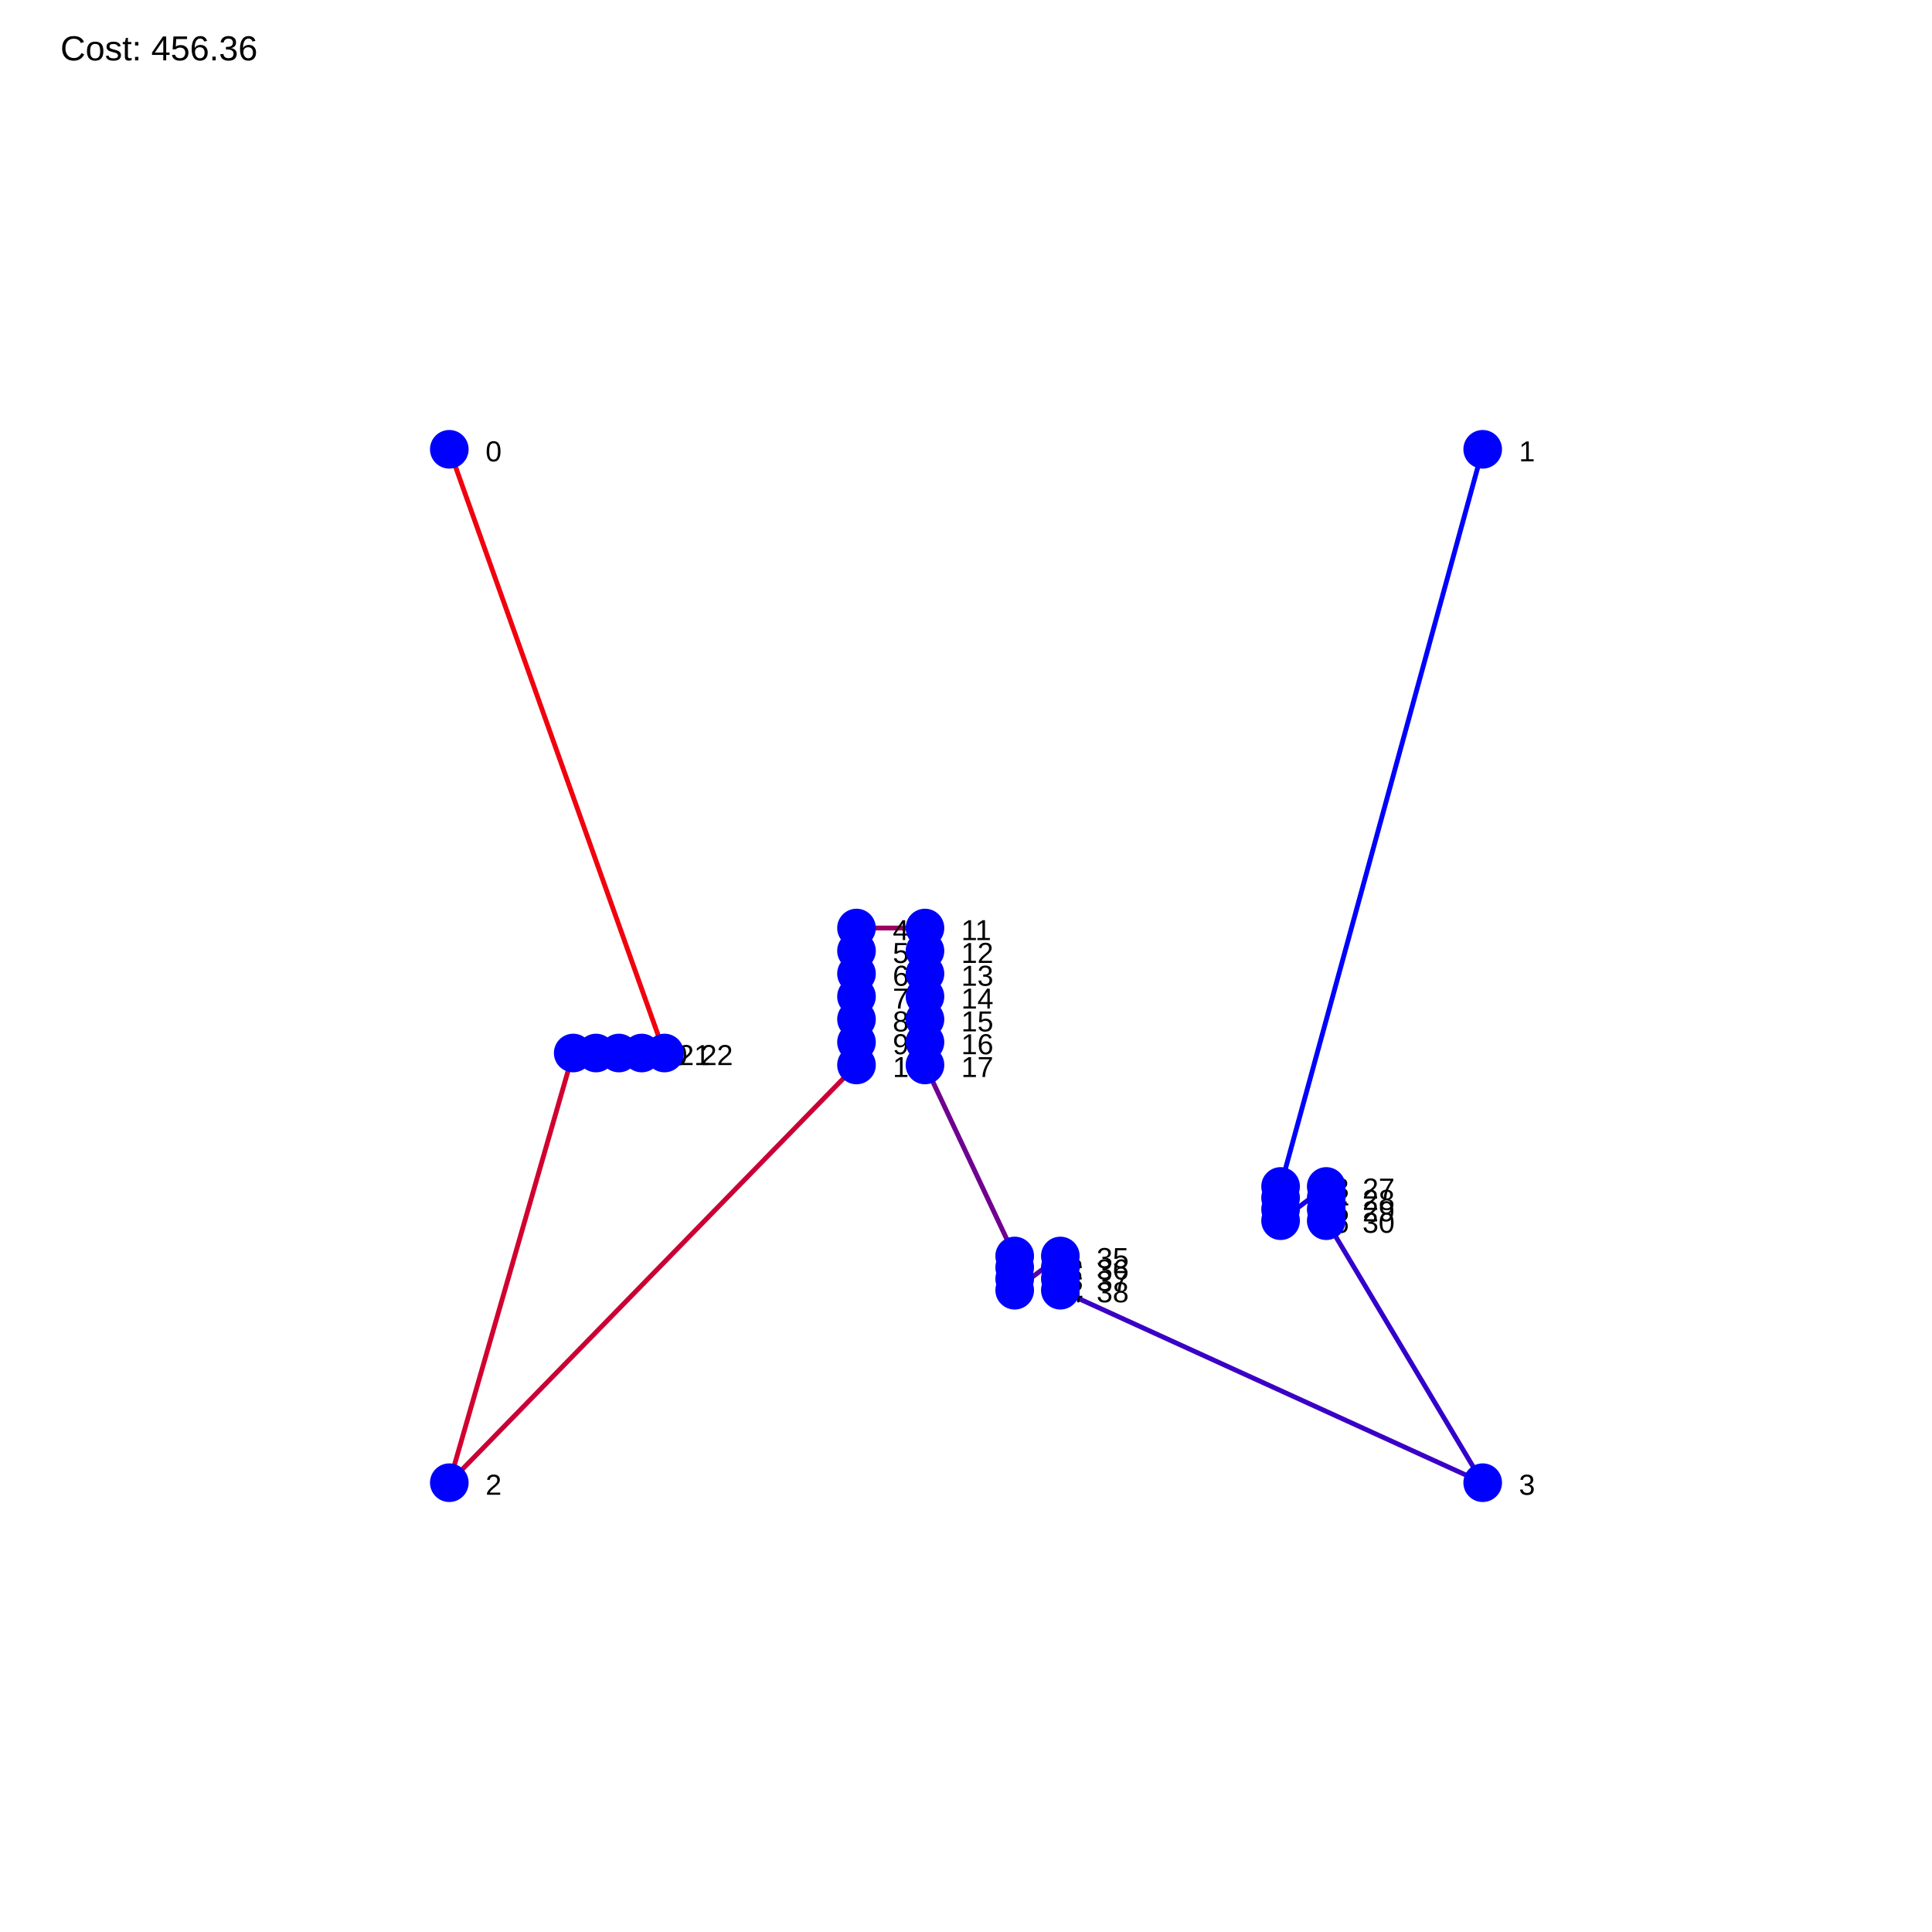
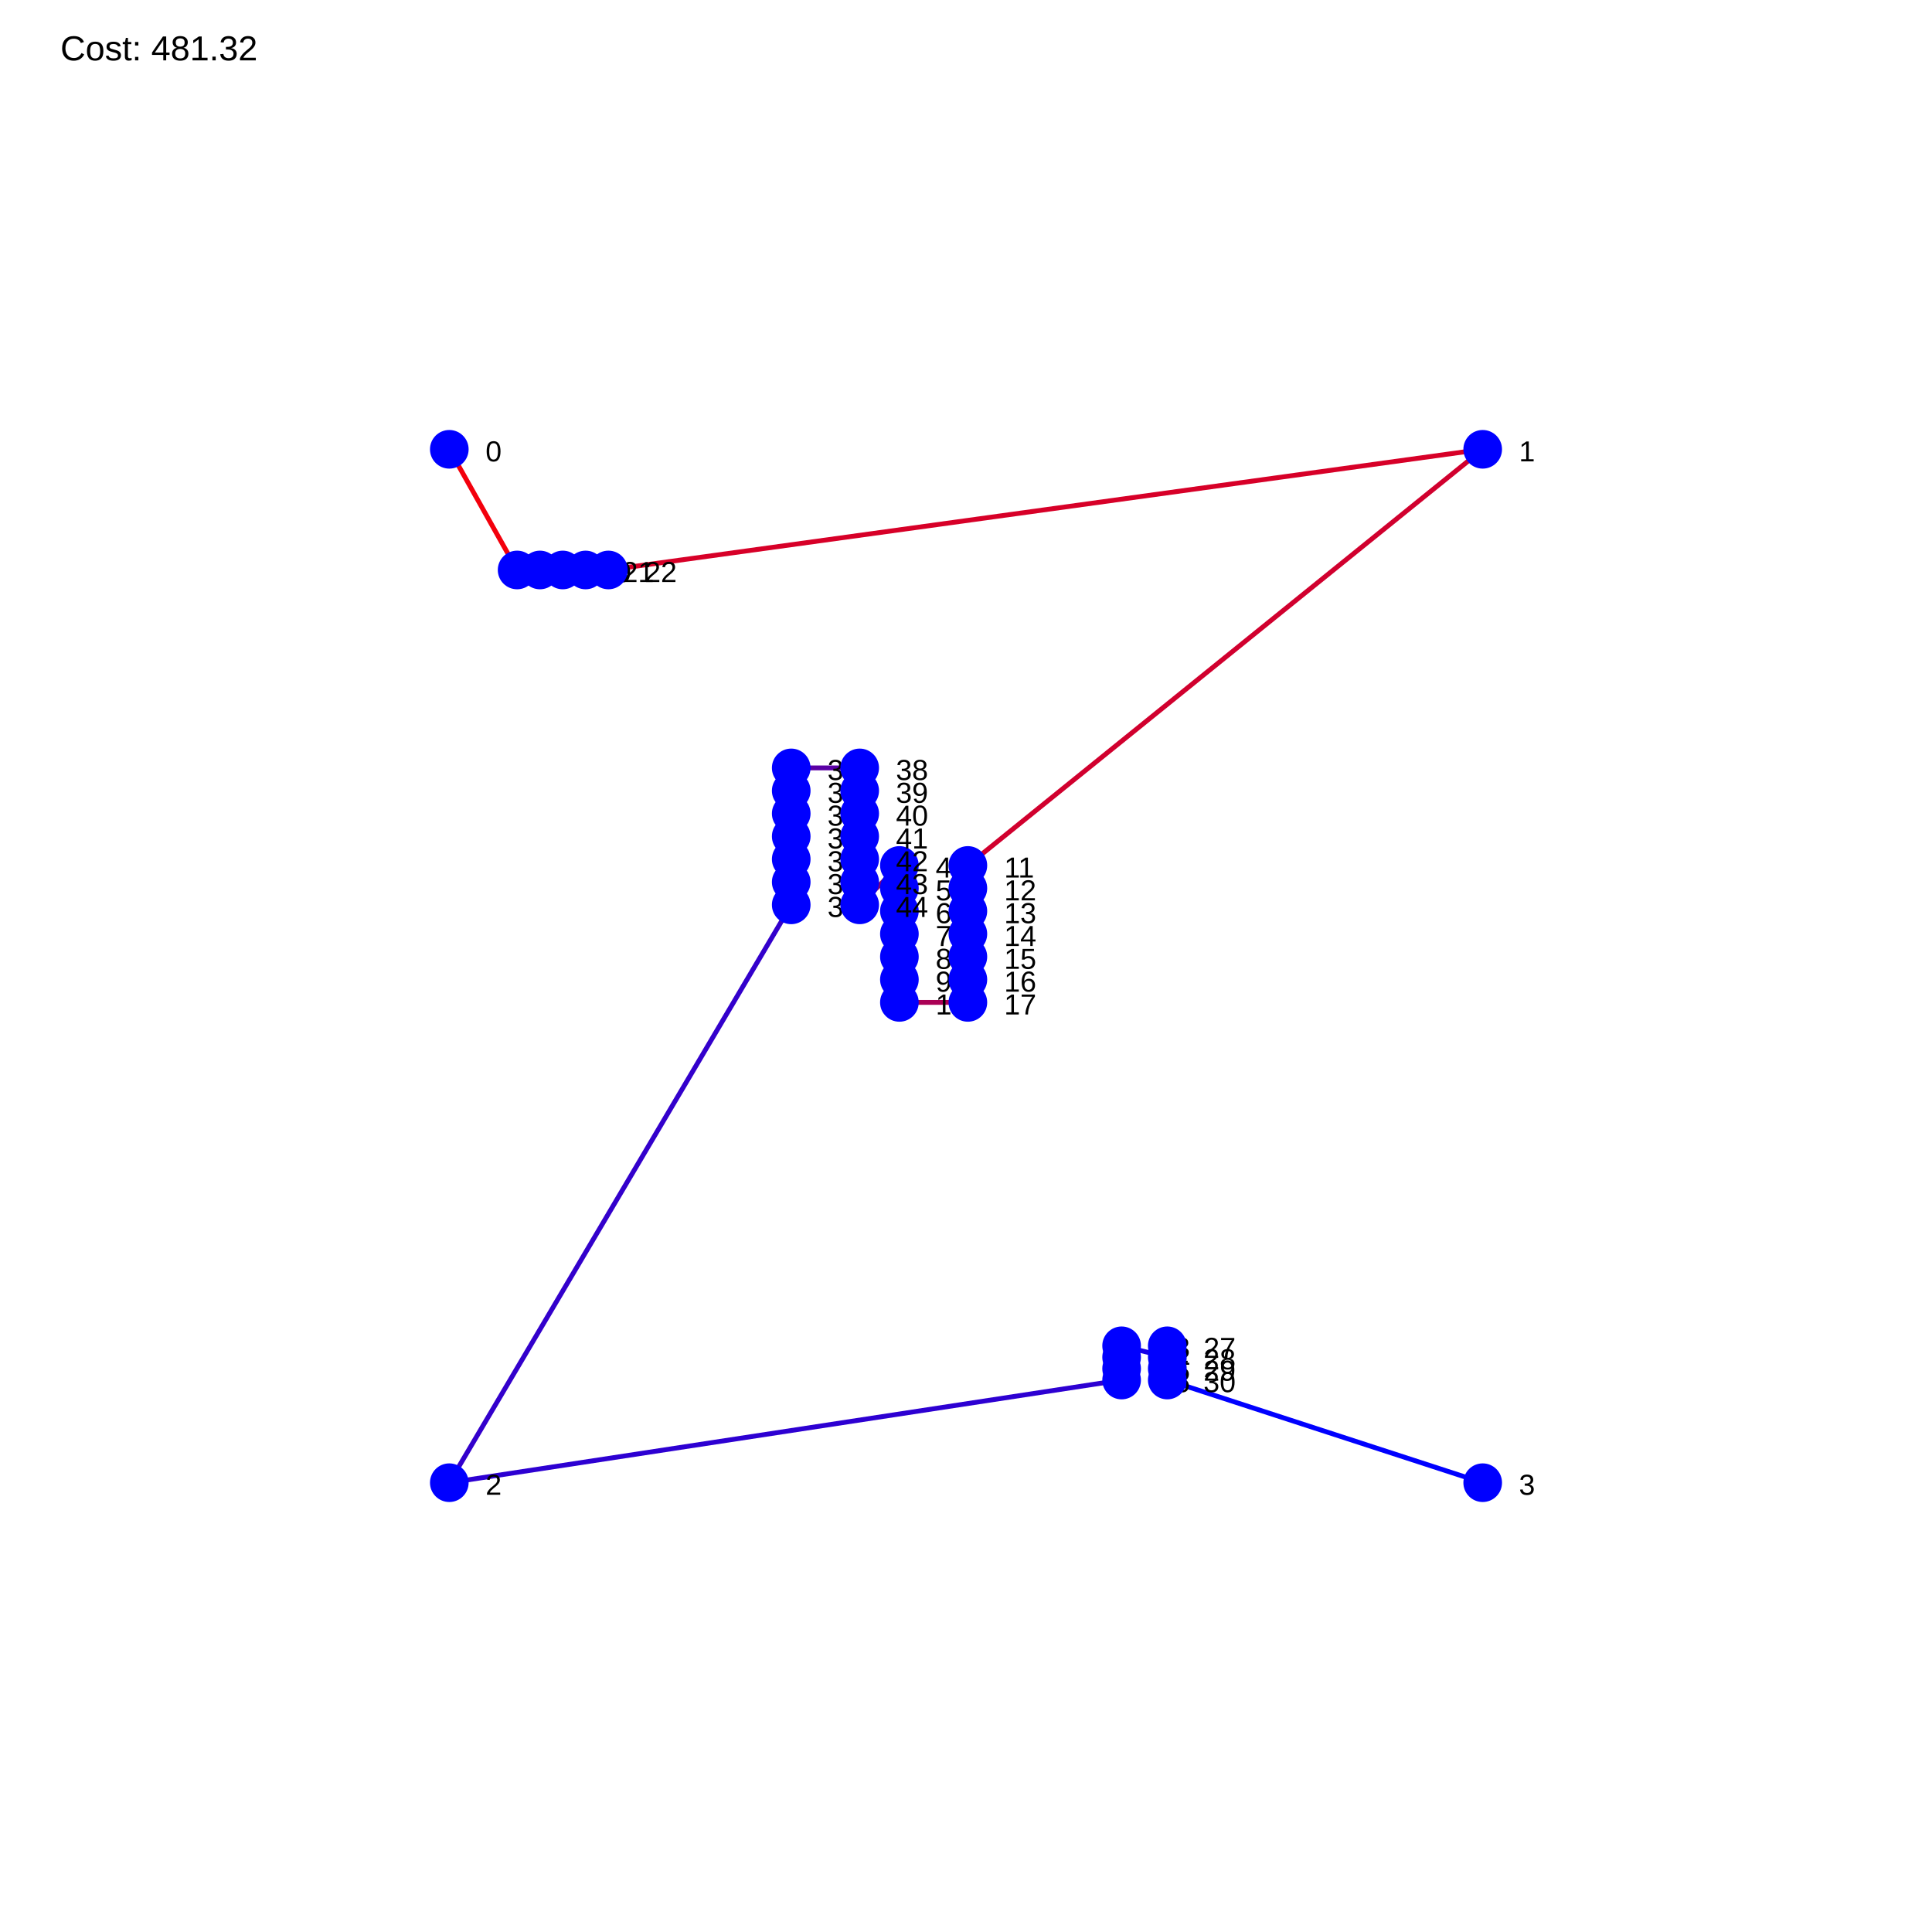
<svg xmlns="http://www.w3.org/2000/svg" width="800" height="800" viewBox="-167.442 -167.442 800 800">
  <rect x="-167.442" y="-167.442" width="800" height="800" fill="white" />
  <g>
-     <line x1="446.512" y1="18.605" x2="362.824" y2="323.846" stroke="rgb(0,0,255)" stroke-width="2" />
-     <line x1="362.824" y1="323.846" x2="362.824" y2="328.572" stroke="rgb(6,0,249)" stroke-width="2" />
-     <line x1="362.824" y1="328.572" x2="362.824" y2="333.298" stroke="rgb(13,0,242)" stroke-width="2" />
-     <line x1="362.824" y1="333.298" x2="362.824" y2="338.023" stroke="rgb(19,0,236)" stroke-width="2" />
-     <line x1="362.824" y1="338.023" x2="381.726" y2="323.846" stroke="rgb(26,0,229)" stroke-width="2" />
-     <line x1="381.726" y1="323.846" x2="381.726" y2="328.572" stroke="rgb(32,0,223)" stroke-width="2" />
-     <line x1="381.726" y1="328.572" x2="381.726" y2="333.298" stroke="rgb(39,0,216)" stroke-width="2" />
-     <line x1="381.726" y1="333.298" x2="381.726" y2="338.023" stroke="rgb(45,0,210)" stroke-width="2" />
-     <line x1="381.726" y1="338.023" x2="446.512" y2="446.512" stroke="rgb(52,0,203)" stroke-width="2" />
-     <line x1="446.512" y1="446.512" x2="271.622" y2="366.813" stroke="rgb(58,0,197)" stroke-width="2" />
-     <line x1="271.622" y1="366.813" x2="271.622" y2="362.088" stroke="rgb(65,0,190)" stroke-width="2" />
-     <line x1="271.622" y1="362.088" x2="271.622" y2="357.362" stroke="rgb(71,0,184)" stroke-width="2" />
-     <line x1="271.622" y1="357.362" x2="271.622" y2="352.637" stroke="rgb(78,0,177)" stroke-width="2" />
-     <line x1="271.622" y1="352.637" x2="252.72" y2="366.813" stroke="rgb(85,0,170)" stroke-width="2" />
-     <line x1="252.72" y1="366.813" x2="252.72" y2="362.088" stroke="rgb(91,0,164)" stroke-width="2" />
-     <line x1="252.72" y1="362.088" x2="252.72" y2="357.362" stroke="rgb(98,0,157)" stroke-width="2" />
-     <line x1="252.72" y1="357.362" x2="252.72" y2="352.637" stroke="rgb(104,0,151)" stroke-width="2" />
-     <line x1="252.72" y1="352.637" x2="215.57" y2="273.541" stroke="rgb(111,0,144)" stroke-width="2" />
-     <line x1="215.57" y1="273.541" x2="215.57" y2="264.09" stroke="rgb(117,0,138)" stroke-width="2" />
-     <line x1="215.57" y1="264.09" x2="215.57" y2="254.639" stroke="rgb(124,0,131)" stroke-width="2" />
-     <line x1="215.57" y1="254.639" x2="215.57" y2="245.188" stroke="rgb(130,0,125)" stroke-width="2" />
-     <line x1="215.57" y1="245.188" x2="215.57" y2="235.737" stroke="rgb(137,0,118)" stroke-width="2" />
-     <line x1="215.57" y1="235.737" x2="215.57" y2="226.286" stroke="rgb(143,0,112)" stroke-width="2" />
-     <line x1="215.57" y1="226.286" x2="215.57" y2="216.834" stroke="rgb(150,0,105)" stroke-width="2" />
-     <line x1="215.57" y1="216.834" x2="187.216" y2="216.834" stroke="rgb(156,0,99)" stroke-width="2" />
-     <line x1="187.216" y1="216.834" x2="187.216" y2="226.286" stroke="rgb(163,0,92)" stroke-width="2" />
-     <line x1="187.216" y1="226.286" x2="187.216" y2="235.737" stroke="rgb(170,0,85)" stroke-width="2" />
-     <line x1="187.216" y1="235.737" x2="187.216" y2="245.188" stroke="rgb(176,0,79)" stroke-width="2" />
-     <line x1="187.216" y1="245.188" x2="187.216" y2="254.639" stroke="rgb(183,0,72)" stroke-width="2" />
-     <line x1="187.216" y1="254.639" x2="187.216" y2="264.09" stroke="rgb(189,0,66)" stroke-width="2" />
-     <line x1="187.216" y1="264.09" x2="187.216" y2="273.541" stroke="rgb(196,0,59)" stroke-width="2" />
-     <line x1="187.216" y1="273.541" x2="18.605" y2="446.512" stroke="rgb(202,0,53)" stroke-width="2" />
-     <line x1="18.605" y1="446.512" x2="69.916" y2="268.59" stroke="rgb(209,0,46)" stroke-width="2" />
-     <line x1="69.916" y1="268.59" x2="79.368" y2="268.59" stroke="rgb(215,0,40)" stroke-width="2" />
-     <line x1="79.368" y1="268.59" x2="88.819" y2="268.59" stroke="rgb(222,0,33)" stroke-width="2" />
-     <line x1="88.819" y1="268.59" x2="98.27" y2="268.59" stroke="rgb(228,0,27)" stroke-width="2" />
-     <line x1="98.27" y1="268.59" x2="107.721" y2="268.59" stroke="rgb(235,0,20)" stroke-width="2" />
-     <line x1="107.721" y1="268.59" x2="18.605" y2="18.605" stroke="rgb(241,0,14)" stroke-width="2" />
-     <line x1="18.605" y1="18.605" x2="18.605" y2="18.605" stroke="rgb(248,0,7)" stroke-width="2" />
+     <line x1="446.512" y1="446.512" x2="315.896" y2="404.003" stroke="rgb(0,0,255)" stroke-width="2" />
+     <line x1="315.896" y1="404.003" x2="315.896" y2="399.278" stroke="rgb(5,0,250)" stroke-width="2" />
+     <line x1="315.896" y1="399.278" x2="315.896" y2="389.827" stroke="rgb(11,0,244)" stroke-width="2" />
+     <line x1="315.896" y1="389.827" x2="315.896" y2="394.552" stroke="rgb(17,0,238)" stroke-width="2" />
+     <line x1="315.896" y1="394.552" x2="296.994" y2="389.827" stroke="rgb(22,0,233)" stroke-width="2" />
+     <line x1="296.994" y1="389.827" x2="296.994" y2="394.552" stroke="rgb(28,0,227)" stroke-width="2" />
+     <line x1="296.994" y1="394.552" x2="296.994" y2="399.278" stroke="rgb(34,0,221)" stroke-width="2" />
+     <line x1="296.994" y1="399.278" x2="296.994" y2="404.003" stroke="rgb(39,0,216)" stroke-width="2" />
+     <line x1="296.994" y1="404.003" x2="18.605" y2="446.512" stroke="rgb(45,0,210)" stroke-width="2" />
+     <line x1="18.605" y1="446.512" x2="160.187" y2="207.239" stroke="rgb(51,0,204)" stroke-width="2" />
+     <line x1="160.187" y1="207.239" x2="160.187" y2="197.787" stroke="rgb(56,0,199)" stroke-width="2" />
+     <line x1="160.187" y1="197.787" x2="160.187" y2="188.336" stroke="rgb(62,0,193)" stroke-width="2" />
+     <line x1="160.187" y1="188.336" x2="160.187" y2="178.885" stroke="rgb(68,0,187)" stroke-width="2" />
+     <line x1="160.187" y1="178.885" x2="160.187" y2="169.434" stroke="rgb(73,0,182)" stroke-width="2" />
+     <line x1="160.187" y1="169.434" x2="160.187" y2="159.983" stroke="rgb(79,0,176)" stroke-width="2" />
+     <line x1="160.187" y1="159.983" x2="160.187" y2="150.532" stroke="rgb(85,0,170)" stroke-width="2" />
+     <line x1="160.187" y1="150.532" x2="188.54" y2="150.532" stroke="rgb(90,0,165)" stroke-width="2" />
+     <line x1="188.54" y1="150.532" x2="188.54" y2="159.983" stroke="rgb(96,0,159)" stroke-width="2" />
+     <line x1="188.54" y1="159.983" x2="188.54" y2="169.434" stroke="rgb(102,0,153)" stroke-width="2" />
+     <line x1="188.54" y1="169.434" x2="188.54" y2="178.885" stroke="rgb(107,0,148)" stroke-width="2" />
+     <line x1="188.54" y1="178.885" x2="188.54" y2="188.336" stroke="rgb(113,0,142)" stroke-width="2" />
+     <line x1="188.54" y1="188.336" x2="188.54" y2="197.787" stroke="rgb(119,0,136)" stroke-width="2" />
+     <line x1="188.54" y1="197.787" x2="188.54" y2="207.239" stroke="rgb(124,0,131)" stroke-width="2" />
+     <line x1="188.54" y1="207.239" x2="204.978" y2="190.922" stroke="rgb(130,0,125)" stroke-width="2" />
+     <line x1="204.978" y1="190.922" x2="204.978" y2="200.373" stroke="rgb(136,0,119)" stroke-width="2" />
+     <line x1="204.978" y1="200.373" x2="204.978" y2="209.824" stroke="rgb(141,0,114)" stroke-width="2" />
+     <line x1="204.978" y1="209.824" x2="204.978" y2="219.275" stroke="rgb(147,0,108)" stroke-width="2" />
+     <line x1="204.978" y1="219.275" x2="204.978" y2="228.726" stroke="rgb(153,0,102)" stroke-width="2" />
+     <line x1="204.978" y1="228.726" x2="204.978" y2="238.177" stroke="rgb(158,0,97)" stroke-width="2" />
+     <line x1="204.978" y1="238.177" x2="204.978" y2="247.629" stroke="rgb(164,0,91)" stroke-width="2" />
+     <line x1="204.978" y1="247.629" x2="233.332" y2="247.629" stroke="rgb(170,0,85)" stroke-width="2" />
+     <line x1="233.332" y1="247.629" x2="233.332" y2="238.177" stroke="rgb(175,0,80)" stroke-width="2" />
+     <line x1="233.332" y1="238.177" x2="233.332" y2="228.726" stroke="rgb(181,0,74)" stroke-width="2" />
+     <line x1="233.332" y1="228.726" x2="233.332" y2="219.275" stroke="rgb(187,0,68)" stroke-width="2" />
+     <line x1="233.332" y1="219.275" x2="233.332" y2="209.824" stroke="rgb(192,0,63)" stroke-width="2" />
+     <line x1="233.332" y1="209.824" x2="233.332" y2="200.373" stroke="rgb(198,0,57)" stroke-width="2" />
+     <line x1="233.332" y1="200.373" x2="233.332" y2="190.922" stroke="rgb(204,0,51)" stroke-width="2" />
+     <line x1="233.332" y1="190.922" x2="446.512" y2="18.605" stroke="rgb(209,0,46)" stroke-width="2" />
+     <line x1="446.512" y1="18.605" x2="84.488" y2="68.57" stroke="rgb(215,0,40)" stroke-width="2" />
+     <line x1="84.488" y1="68.57" x2="75.037" y2="68.57" stroke="rgb(221,0,34)" stroke-width="2" />
+     <line x1="75.037" y1="68.57" x2="65.586" y2="68.57" stroke="rgb(226,0,29)" stroke-width="2" />
+     <line x1="65.586" y1="68.57" x2="56.135" y2="68.57" stroke="rgb(232,0,23)" stroke-width="2" />
+     <line x1="56.135" y1="68.57" x2="46.684" y2="68.57" stroke="rgb(238,0,17)" stroke-width="2" />
+     <line x1="46.684" y1="68.57" x2="18.605" y2="18.605" stroke="rgb(243,0,12)" stroke-width="2" />
+     <line x1="18.605" y1="18.605" x2="18.605" y2="18.605" stroke="rgb(249,0,6)" stroke-width="2" />
  </g>
  <g>
    <circle cx="18.605" cy="18.605" r="8" fill="blue" />
    <text x="33.605" y="23.605" font-family="Arial" font-size="12" fill="black">0</text>
    <circle cx="446.512" cy="18.605" r="8" fill="blue" />
    <text x="461.512" y="23.605" font-family="Arial" font-size="12" fill="black">1</text>
    <circle cx="18.605" cy="446.512" r="8" fill="blue" />
    <text x="33.605" y="451.512" font-family="Arial" font-size="12" fill="black">2</text>
    <circle cx="446.512" cy="446.512" r="8" fill="blue" />
    <text x="461.512" y="451.512" font-family="Arial" font-size="12" fill="black">3</text>
-     <circle cx="187.216" cy="216.834" r="8" fill="blue" />
-     <text x="202.216" y="221.834" font-family="Arial" font-size="12" fill="black">4</text>
-     <circle cx="187.216" cy="226.286" r="8" fill="blue" />
-     <text x="202.216" y="231.286" font-family="Arial" font-size="12" fill="black">5</text>
-     <circle cx="187.216" cy="235.737" r="8" fill="blue" />
-     <text x="202.216" y="240.737" font-family="Arial" font-size="12" fill="black">6</text>
-     <circle cx="187.216" cy="245.188" r="8" fill="blue" />
-     <text x="202.216" y="250.188" font-family="Arial" font-size="12" fill="black">7</text>
-     <circle cx="187.216" cy="254.639" r="8" fill="blue" />
-     <text x="202.216" y="259.639" font-family="Arial" font-size="12" fill="black">8</text>
-     <circle cx="187.216" cy="264.09" r="8" fill="blue" />
-     <text x="202.216" y="269.09" font-family="Arial" font-size="12" fill="black">9</text>
-     <circle cx="187.216" cy="273.541" r="8" fill="blue" />
-     <text x="202.216" y="278.541" font-family="Arial" font-size="12" fill="black">10</text>
-     <circle cx="215.57" cy="216.834" r="8" fill="blue" />
-     <text x="230.57" y="221.834" font-family="Arial" font-size="12" fill="black">11</text>
-     <circle cx="215.57" cy="226.286" r="8" fill="blue" />
-     <text x="230.57" y="231.286" font-family="Arial" font-size="12" fill="black">12</text>
-     <circle cx="215.57" cy="235.737" r="8" fill="blue" />
-     <text x="230.57" y="240.737" font-family="Arial" font-size="12" fill="black">13</text>
-     <circle cx="215.57" cy="245.188" r="8" fill="blue" />
-     <text x="230.57" y="250.188" font-family="Arial" font-size="12" fill="black">14</text>
-     <circle cx="215.57" cy="254.639" r="8" fill="blue" />
-     <text x="230.57" y="259.639" font-family="Arial" font-size="12" fill="black">15</text>
-     <circle cx="215.57" cy="264.09" r="8" fill="blue" />
-     <text x="230.57" y="269.09" font-family="Arial" font-size="12" fill="black">16</text>
-     <circle cx="215.57" cy="273.541" r="8" fill="blue" />
-     <text x="230.57" y="278.541" font-family="Arial" font-size="12" fill="black">17</text>
-     <circle cx="69.916" cy="268.59" r="8" fill="blue" />
-     <text x="84.916" y="273.59" font-family="Arial" font-size="12" fill="black">18</text>
-     <circle cx="79.368" cy="268.59" r="8" fill="blue" />
-     <text x="94.368" y="273.59" font-family="Arial" font-size="12" fill="black">19</text>
-     <circle cx="88.819" cy="268.59" r="8" fill="blue" />
-     <text x="103.819" y="273.59" font-family="Arial" font-size="12" fill="black">20</text>
-     <circle cx="98.27" cy="268.59" r="8" fill="blue" />
-     <text x="113.27" y="273.59" font-family="Arial" font-size="12" fill="black">21</text>
-     <circle cx="107.721" cy="268.59" r="8" fill="blue" />
-     <text x="122.721" y="273.59" font-family="Arial" font-size="12" fill="black">22</text>
-     <circle cx="362.824" cy="323.846" r="8" fill="blue" />
-     <text x="377.824" y="328.846" font-family="Arial" font-size="12" fill="black">23</text>
-     <circle cx="362.824" cy="328.572" r="8" fill="blue" />
-     <text x="377.824" y="333.572" font-family="Arial" font-size="12" fill="black">24</text>
-     <circle cx="362.824" cy="333.298" r="8" fill="blue" />
-     <text x="377.824" y="338.298" font-family="Arial" font-size="12" fill="black">25</text>
-     <circle cx="362.824" cy="338.023" r="8" fill="blue" />
-     <text x="377.824" y="343.023" font-family="Arial" font-size="12" fill="black">26</text>
-     <circle cx="381.726" cy="323.846" r="8" fill="blue" />
-     <text x="396.726" y="328.846" font-family="Arial" font-size="12" fill="black">27</text>
-     <circle cx="381.726" cy="328.572" r="8" fill="blue" />
-     <text x="396.726" y="333.572" font-family="Arial" font-size="12" fill="black">28</text>
-     <circle cx="381.726" cy="333.298" r="8" fill="blue" />
-     <text x="396.726" y="338.298" font-family="Arial" font-size="12" fill="black">29</text>
-     <circle cx="381.726" cy="338.023" r="8" fill="blue" />
-     <text x="396.726" y="343.023" font-family="Arial" font-size="12" fill="black">30</text>
-     <circle cx="252.72" cy="352.637" r="8" fill="blue" />
-     <text x="267.72" y="357.637" font-family="Arial" font-size="12" fill="black">31</text>
-     <circle cx="252.72" cy="357.362" r="8" fill="blue" />
-     <text x="267.72" y="362.362" font-family="Arial" font-size="12" fill="black">32</text>
-     <circle cx="252.72" cy="362.088" r="8" fill="blue" />
-     <text x="267.72" y="367.088" font-family="Arial" font-size="12" fill="black">33</text>
-     <circle cx="252.72" cy="366.813" r="8" fill="blue" />
-     <text x="267.72" y="371.813" font-family="Arial" font-size="12" fill="black">34</text>
-     <circle cx="271.622" cy="352.637" r="8" fill="blue" />
-     <text x="286.622" y="357.637" font-family="Arial" font-size="12" fill="black">35</text>
-     <circle cx="271.622" cy="357.362" r="8" fill="blue" />
-     <text x="286.622" y="362.362" font-family="Arial" font-size="12" fill="black">36</text>
-     <circle cx="271.622" cy="362.088" r="8" fill="blue" />
-     <text x="286.622" y="367.088" font-family="Arial" font-size="12" fill="black">37</text>
-     <circle cx="271.622" cy="366.813" r="8" fill="blue" />
-     <text x="286.622" y="371.813" font-family="Arial" font-size="12" fill="black">38</text>
+     <circle cx="204.978" cy="190.922" r="8" fill="blue" />
+     <text x="219.978" y="195.922" font-family="Arial" font-size="12" fill="black">4</text>
+     <circle cx="204.978" cy="200.373" r="8" fill="blue" />
+     <text x="219.978" y="205.373" font-family="Arial" font-size="12" fill="black">5</text>
+     <circle cx="204.978" cy="209.824" r="8" fill="blue" />
+     <text x="219.978" y="214.824" font-family="Arial" font-size="12" fill="black">6</text>
+     <circle cx="204.978" cy="219.275" r="8" fill="blue" />
+     <text x="219.978" y="224.275" font-family="Arial" font-size="12" fill="black">7</text>
+     <circle cx="204.978" cy="228.726" r="8" fill="blue" />
+     <text x="219.978" y="233.726" font-family="Arial" font-size="12" fill="black">8</text>
+     <circle cx="204.978" cy="238.177" r="8" fill="blue" />
+     <text x="219.978" y="243.177" font-family="Arial" font-size="12" fill="black">9</text>
+     <circle cx="204.978" cy="247.629" r="8" fill="blue" />
+     <text x="219.978" y="252.629" font-family="Arial" font-size="12" fill="black">10</text>
+     <circle cx="233.332" cy="190.922" r="8" fill="blue" />
+     <text x="248.332" y="195.922" font-family="Arial" font-size="12" fill="black">11</text>
+     <circle cx="233.332" cy="200.373" r="8" fill="blue" />
+     <text x="248.332" y="205.373" font-family="Arial" font-size="12" fill="black">12</text>
+     <circle cx="233.332" cy="209.824" r="8" fill="blue" />
+     <text x="248.332" y="214.824" font-family="Arial" font-size="12" fill="black">13</text>
+     <circle cx="233.332" cy="219.275" r="8" fill="blue" />
+     <text x="248.332" y="224.275" font-family="Arial" font-size="12" fill="black">14</text>
+     <circle cx="233.332" cy="228.726" r="8" fill="blue" />
+     <text x="248.332" y="233.726" font-family="Arial" font-size="12" fill="black">15</text>
+     <circle cx="233.332" cy="238.177" r="8" fill="blue" />
+     <text x="248.332" y="243.177" font-family="Arial" font-size="12" fill="black">16</text>
+     <circle cx="233.332" cy="247.629" r="8" fill="blue" />
+     <text x="248.332" y="252.629" font-family="Arial" font-size="12" fill="black">17</text>
+     <circle cx="46.684" cy="68.57" r="8" fill="blue" />
+     <text x="61.684" y="73.57" font-family="Arial" font-size="12" fill="black">18</text>
+     <circle cx="56.135" cy="68.57" r="8" fill="blue" />
+     <text x="71.135" y="73.57" font-family="Arial" font-size="12" fill="black">19</text>
+     <circle cx="65.586" cy="68.57" r="8" fill="blue" />
+     <text x="80.586" y="73.57" font-family="Arial" font-size="12" fill="black">20</text>
+     <circle cx="75.037" cy="68.57" r="8" fill="blue" />
+     <text x="90.037" y="73.57" font-family="Arial" font-size="12" fill="black">21</text>
+     <circle cx="84.488" cy="68.57" r="8" fill="blue" />
+     <text x="99.488" y="73.57" font-family="Arial" font-size="12" fill="black">22</text>
+     <circle cx="296.994" cy="389.827" r="8" fill="blue" />
+     <text x="311.994" y="394.827" font-family="Arial" font-size="12" fill="black">23</text>
+     <circle cx="296.994" cy="394.552" r="8" fill="blue" />
+     <text x="311.994" y="399.552" font-family="Arial" font-size="12" fill="black">24</text>
+     <circle cx="296.994" cy="399.278" r="8" fill="blue" />
+     <text x="311.994" y="404.278" font-family="Arial" font-size="12" fill="black">25</text>
+     <circle cx="296.994" cy="404.003" r="8" fill="blue" />
+     <text x="311.994" y="409.003" font-family="Arial" font-size="12" fill="black">26</text>
+     <circle cx="315.896" cy="389.827" r="8" fill="blue" />
+     <text x="330.896" y="394.827" font-family="Arial" font-size="12" fill="black">27</text>
+     <circle cx="315.896" cy="394.552" r="8" fill="blue" />
+     <text x="330.896" y="399.552" font-family="Arial" font-size="12" fill="black">28</text>
+     <circle cx="315.896" cy="399.278" r="8" fill="blue" />
+     <text x="330.896" y="404.278" font-family="Arial" font-size="12" fill="black">29</text>
+     <circle cx="315.896" cy="404.003" r="8" fill="blue" />
+     <text x="330.896" y="409.003" font-family="Arial" font-size="12" fill="black">30</text>
+     <circle cx="160.187" cy="150.532" r="8" fill="blue" />
+     <text x="175.187" y="155.532" font-family="Arial" font-size="12" fill="black">31</text>
+     <circle cx="160.187" cy="159.983" r="8" fill="blue" />
+     <text x="175.187" y="164.983" font-family="Arial" font-size="12" fill="black">32</text>
+     <circle cx="160.187" cy="169.434" r="8" fill="blue" />
+     <text x="175.187" y="174.434" font-family="Arial" font-size="12" fill="black">33</text>
+     <circle cx="160.187" cy="178.885" r="8" fill="blue" />
+     <text x="175.187" y="183.885" font-family="Arial" font-size="12" fill="black">34</text>
+     <circle cx="160.187" cy="188.336" r="8" fill="blue" />
+     <text x="175.187" y="193.336" font-family="Arial" font-size="12" fill="black">35</text>
+     <circle cx="160.187" cy="197.787" r="8" fill="blue" />
+     <text x="175.187" y="202.787" font-family="Arial" font-size="12" fill="black">36</text>
+     <circle cx="160.187" cy="207.239" r="8" fill="blue" />
+     <text x="175.187" y="212.239" font-family="Arial" font-size="12" fill="black">37</text>
+     <circle cx="188.54" cy="150.532" r="8" fill="blue" />
+     <text x="203.54" y="155.532" font-family="Arial" font-size="12" fill="black">38</text>
+     <circle cx="188.54" cy="159.983" r="8" fill="blue" />
+     <text x="203.54" y="164.983" font-family="Arial" font-size="12" fill="black">39</text>
+     <circle cx="188.54" cy="169.434" r="8" fill="blue" />
+     <text x="203.54" y="174.434" font-family="Arial" font-size="12" fill="black">40</text>
+     <circle cx="188.54" cy="178.885" r="8" fill="blue" />
+     <text x="203.54" y="183.885" font-family="Arial" font-size="12" fill="black">41</text>
+     <circle cx="188.54" cy="188.336" r="8" fill="blue" />
+     <text x="203.54" y="193.336" font-family="Arial" font-size="12" fill="black">42</text>
+     <circle cx="188.54" cy="197.787" r="8" fill="blue" />
+     <text x="203.54" y="202.787" font-family="Arial" font-size="12" fill="black">43</text>
+     <circle cx="188.54" cy="207.239" r="8" fill="blue" />
+     <text x="203.54" y="212.239" font-family="Arial" font-size="12" fill="black">44</text>
  </g>
-   <text x="-142.442" y="-142.442" font-family="Arial" font-size="14.4" fill="black"> Cost: 456.36</text>
+   <text x="-142.442" y="-142.442" font-family="Arial" font-size="14.4" fill="black"> Cost: 481.32</text>
</svg>
